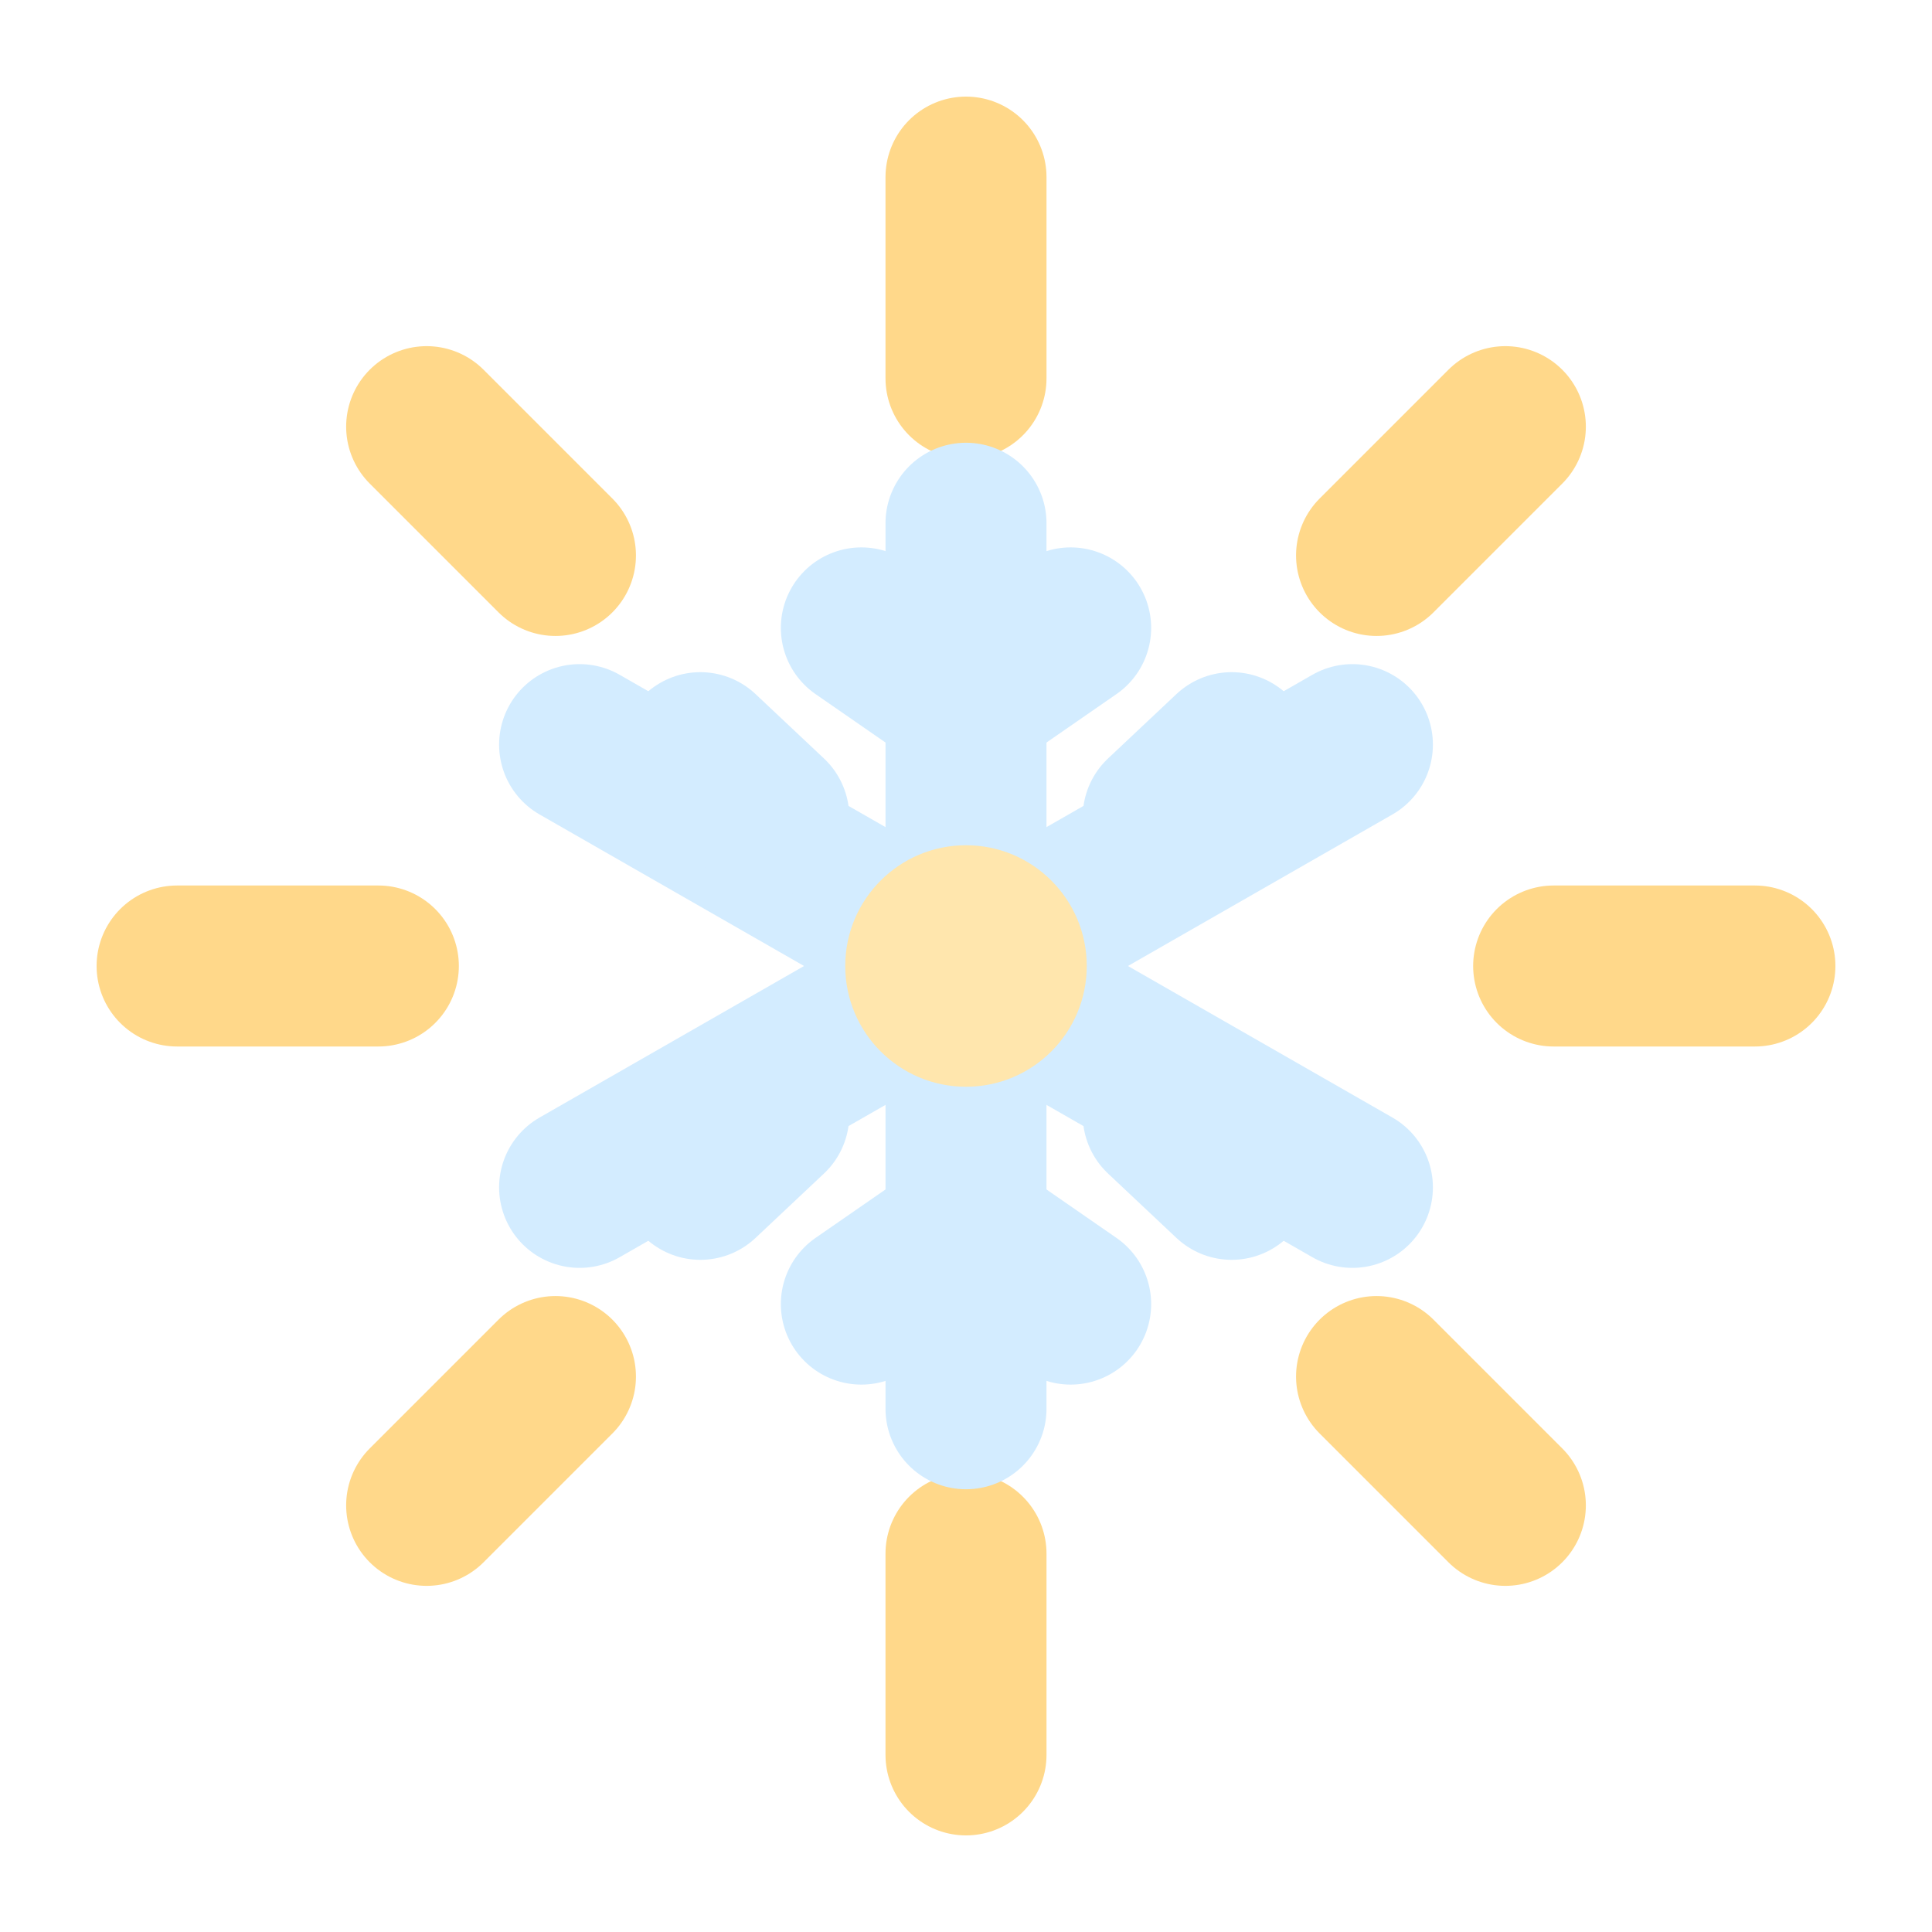
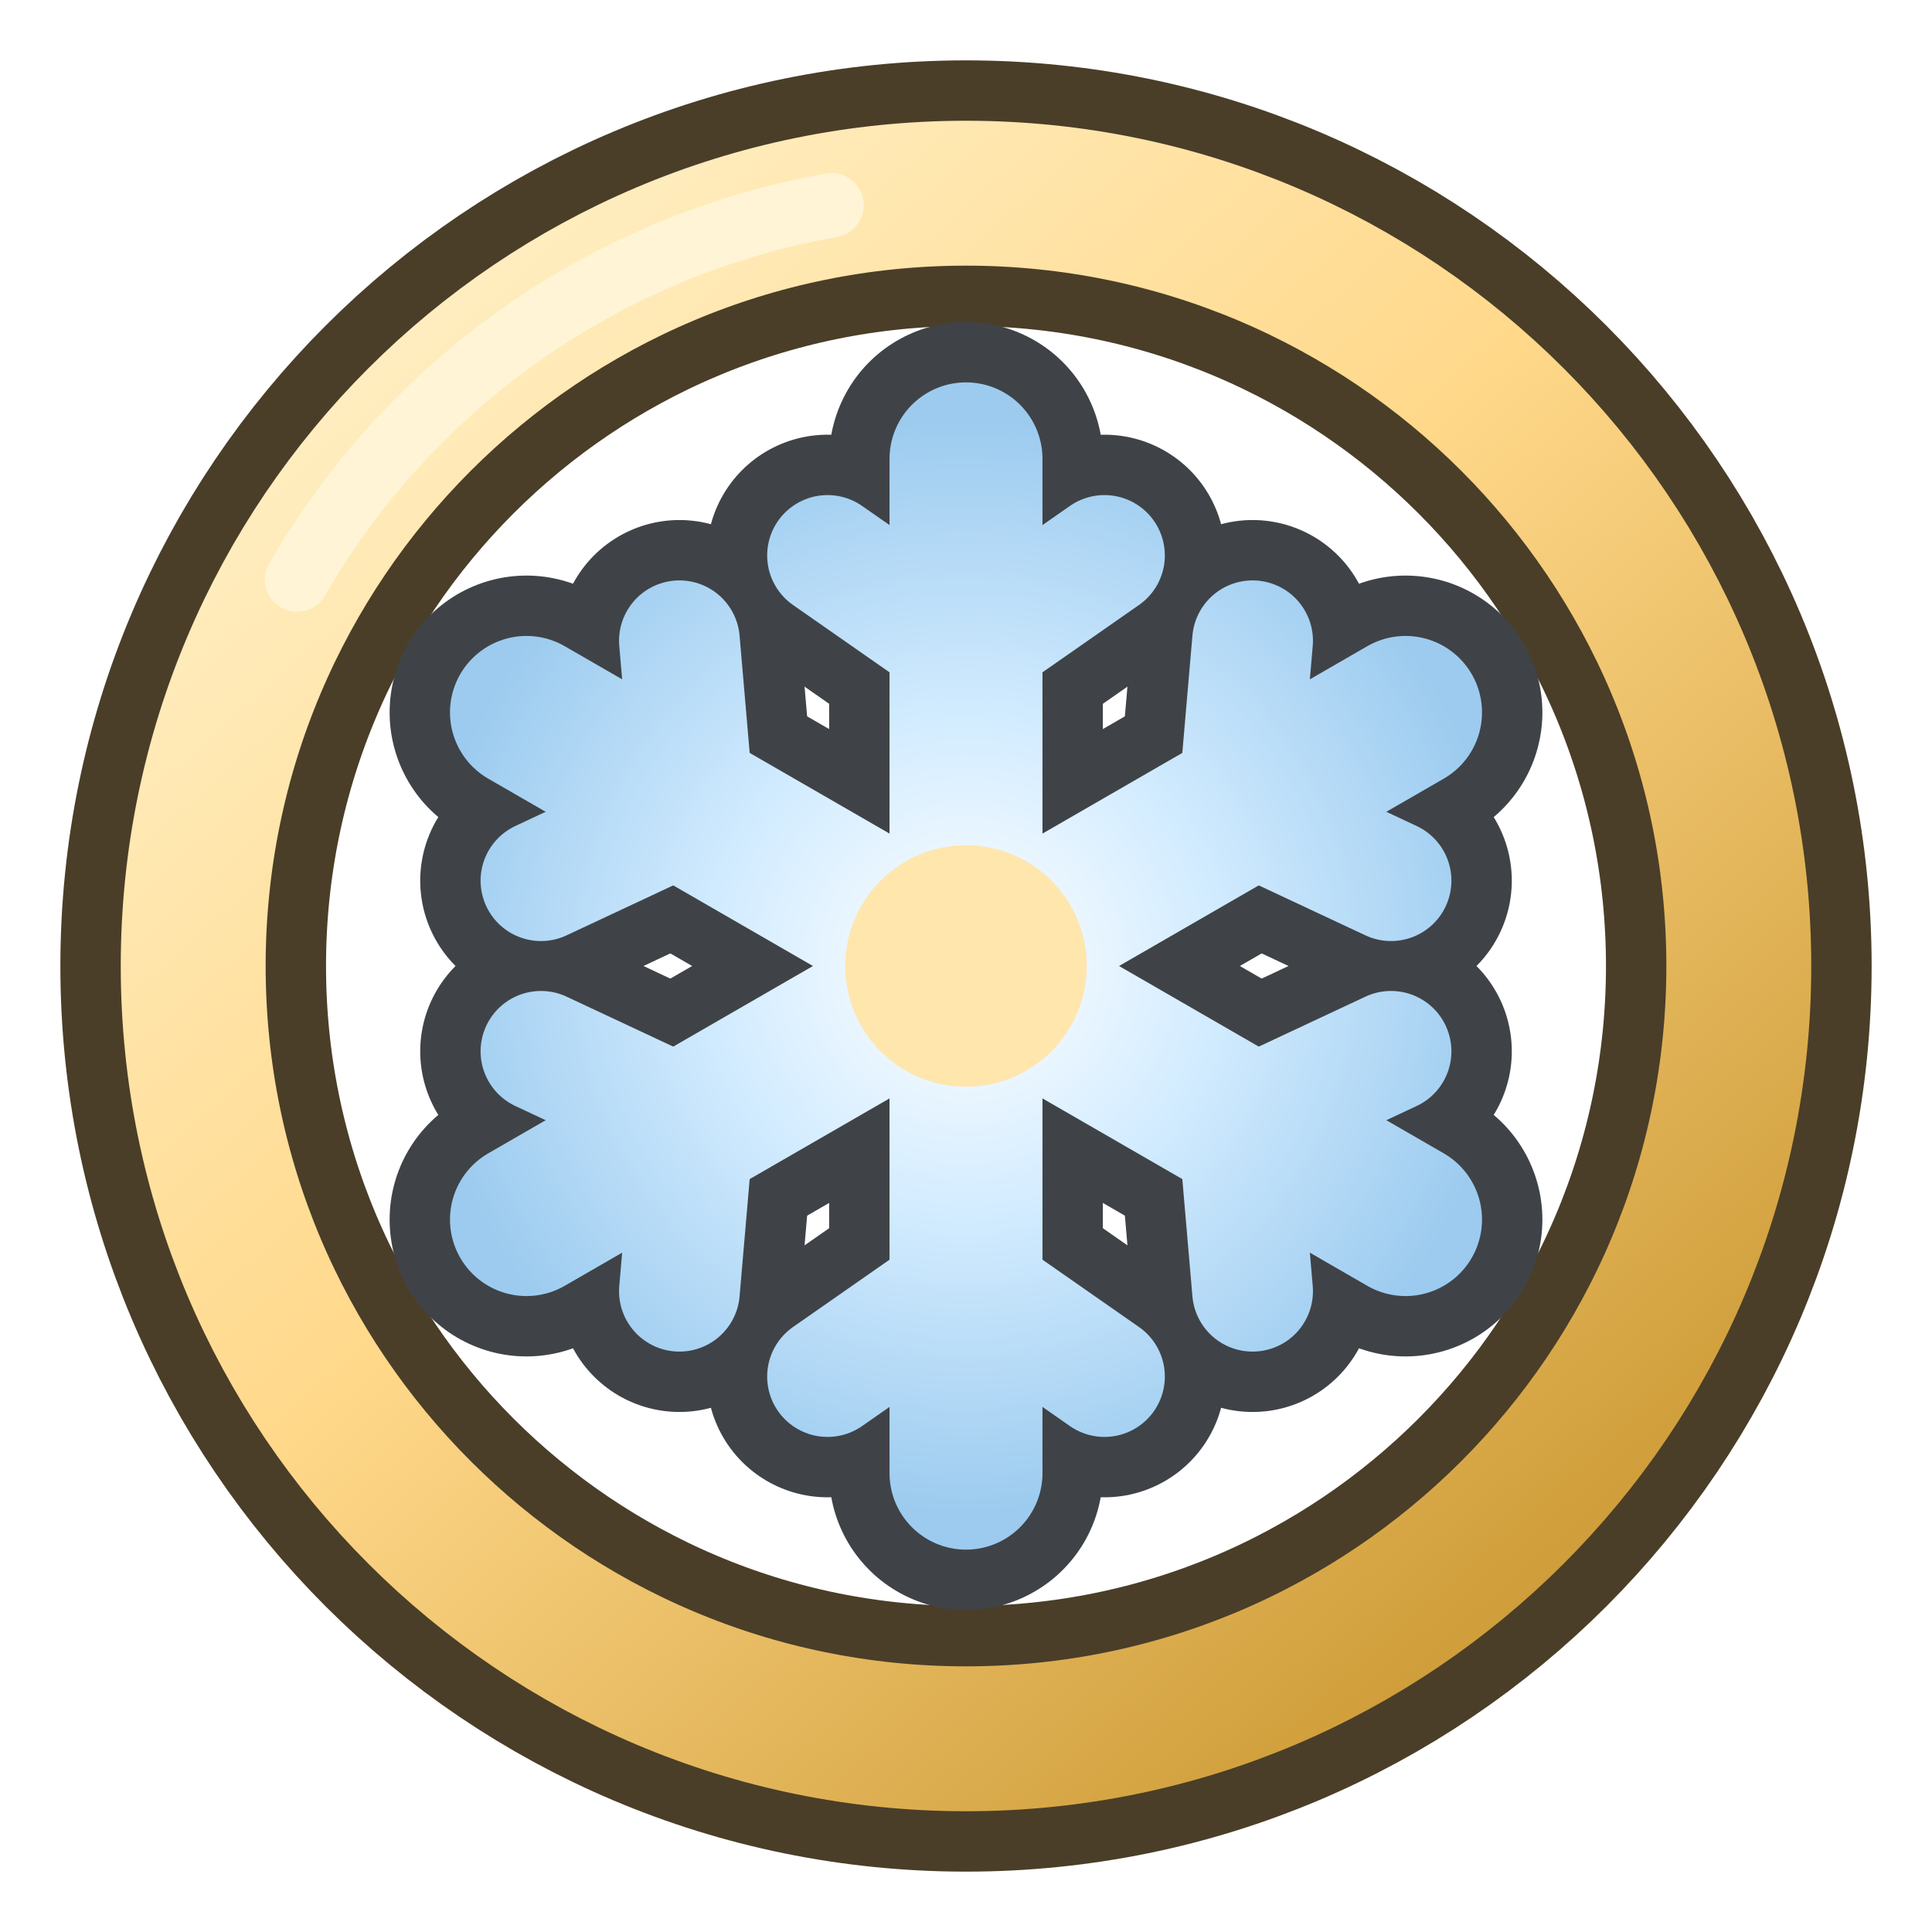
- <svg xmlns="http://www.w3.org/2000/svg" viewBox="0 0 24 24" width="24" height="24" fill="none" stroke-width="2" stroke-linecap="round" stroke-linejoin="round">
-   <g stroke="#ffd88a" stroke-linecap="round" fill="none">
-     <path d="M12 2.2v2.5M12 19.3v2.5M2.2 12h2.5M19.3 12h2.5" />
-     <path d="M5.3 5.3 6.9 6.9M17.1 17.1 18.7 18.7M18.7 5.3 17.1 6.9M6.9 17.1 5.3 18.7" />
-   </g>
-   <g stroke="#d3ecff" stroke-linecap="round" fill="none">
-     <path d="M12 6.5V17.5" />
-     <path d="M7.2 9.25 16.8 14.75" />
-     <path d="M16.8 9.25 7.2 14.75" />
-     <path d="M12 8.7 10.7 7.8M12 8.7 13.3 7.8M12 15.3 10.7 16.2M12 15.3 13.3 16.2" />
-     <path d="M9.55 10.15 8.7 9.35M14.45 10.15 15.3 9.35M9.55 13.85 8.7 14.65M14.45 13.85 15.3 14.65" />
-   </g>
-   <circle cx="12" cy="12" r="1.5" fill="#ffe6ad" stroke="none" />
+ <svg xmlns="http://www.w3.org/2000/svg" viewBox="0 0 24 24" width="24" height="24" stroke-linecap="round" stroke-linejoin="round">
+   <defs>
+     <linearGradient id="g1" gradientUnits="userSpaceOnUse" x1="4" y1="3" x2="20" y2="21">
+       <stop offset="0" stop-color="#fff1c9" />
+       <stop offset="0.45" stop-color="#ffd88a" />
+       <stop offset="1" stop-color="#c9962f" />
+     </linearGradient>
+     <radialGradient id="g2" gradientUnits="userSpaceOnUse" cx="12" cy="12" r="6.8">
+       <stop offset="0" stop-color="#ffffff" />
+       <stop offset="0.45" stop-color="#d3ecff" />
+       <stop offset="1" stop-color="#9ccbef" />
+     </radialGradient>
+   </defs>
+   <path d="M2.4 12 a9.6 9.6 0 1 0 19.2 0 a9.6 9.6 0 1 0 -19.2 0 Z" fill="none" stroke="#4a3e28" stroke-width="3.3" />
+   <path d="M2.4 12 a9.6 9.6 0 1 0 19.2 0 a9.6 9.6 0 1 0 -19.2 0 Z" fill="none" stroke="url(#g1)" stroke-width="1.8" />
+   <path d="M3.69 7.2 A9.6 9.6 0 0 1 10.33 2.55" fill="none" stroke="#fff4d6" stroke-width="0.8" />
+   <path d="M12 12 L12 5.7" fill="none" stroke="#3f4347" stroke-width="3.4" />
+   <path d="M12 8.1 L10.28 6.9" fill="none" stroke="#3f4347" stroke-width="3" />
+   <path d="M12 8.1 L13.72 6.9" fill="none" stroke="#3f4347" stroke-width="3" />
+   <path d="M12 12 L17.46 8.85" fill="none" stroke="#3f4347" stroke-width="3.4" />
+   <path d="M15.38 10.05 L15.56 7.96" fill="none" stroke="#3f4347" stroke-width="3" />
+   <path d="M15.38 10.05 L17.28 10.94" fill="none" stroke="#3f4347" stroke-width="3" />
+   <path d="M12 12 L17.46 15.15" fill="none" stroke="#3f4347" stroke-width="3.4" />
+   <path d="M15.38 13.95 L17.28 13.06" fill="none" stroke="#3f4347" stroke-width="3" />
+   <path d="M15.38 13.95 L15.56 16.04" fill="none" stroke="#3f4347" stroke-width="3" />
+   <path d="M12 12 L12 18.3" fill="none" stroke="#3f4347" stroke-width="3.4" />
+   <path d="M12 15.9 L13.72 17.1" fill="none" stroke="#3f4347" stroke-width="3" />
+   <path d="M12 15.9 L10.28 17.1" fill="none" stroke="#3f4347" stroke-width="3" />
+   <path d="M12 12 L6.54 15.15" fill="none" stroke="#3f4347" stroke-width="3.4" />
+   <path d="M8.62 13.95 L8.44 16.04" fill="none" stroke="#3f4347" stroke-width="3" />
+   <path d="M8.62 13.95 L6.72 13.06" fill="none" stroke="#3f4347" stroke-width="3" />
+   <path d="M12 12 L6.54 8.85" fill="none" stroke="#3f4347" stroke-width="3.4" />
+   <path d="M8.62 10.05 L6.72 10.94" fill="none" stroke="#3f4347" stroke-width="3" />
+   <path d="M8.62 10.05 L8.44 7.96" fill="none" stroke="#3f4347" stroke-width="3" />
+   <path d="M12 12 L12 5.7" fill="none" stroke="url(#g2)" stroke-width="1.9" />
+   <path d="M12 8.1 L10.28 6.9" fill="none" stroke="url(#g2)" stroke-width="1.5" />
+   <path d="M12 8.1 L13.72 6.9" fill="none" stroke="url(#g2)" stroke-width="1.5" />
+   <path d="M12 12 L17.46 8.85" fill="none" stroke="url(#g2)" stroke-width="1.9" />
+   <path d="M15.38 10.05 L15.56 7.96" fill="none" stroke="url(#g2)" stroke-width="1.5" />
+   <path d="M15.38 10.05 L17.28 10.94" fill="none" stroke="url(#g2)" stroke-width="1.5" />
+   <path d="M12 12 L17.46 15.15" fill="none" stroke="url(#g2)" stroke-width="1.9" />
+   <path d="M15.38 13.95 L17.28 13.06" fill="none" stroke="url(#g2)" stroke-width="1.5" />
+   <path d="M15.38 13.95 L15.56 16.04" fill="none" stroke="url(#g2)" stroke-width="1.5" />
+   <path d="M12 12 L12 18.3" fill="none" stroke="url(#g2)" stroke-width="1.9" />
+   <path d="M12 15.9 L13.72 17.1" fill="none" stroke="url(#g2)" stroke-width="1.5" />
+   <path d="M12 15.9 L10.28 17.1" fill="none" stroke="url(#g2)" stroke-width="1.5" />
+   <path d="M12 12 L6.54 15.15" fill="none" stroke="url(#g2)" stroke-width="1.9" />
+   <path d="M8.62 13.95 L8.44 16.04" fill="none" stroke="url(#g2)" stroke-width="1.5" />
+   <path d="M8.62 13.95 L6.72 13.06" fill="none" stroke="url(#g2)" stroke-width="1.5" />
+   <path d="M12 12 L6.54 8.85" fill="none" stroke="url(#g2)" stroke-width="1.9" />
+   <path d="M8.62 10.05 L6.72 10.94" fill="none" stroke="url(#g2)" stroke-width="1.5" />
+   <path d="M8.62 10.05 L8.44 7.96" fill="none" stroke="url(#g2)" stroke-width="1.5" />
+   <path d="M10.5 12 a1.5 1.5 0 1 0 3 0 a1.5 1.5 0 1 0 -3 0 Z" fill="#ffe6ad" />
</svg>
